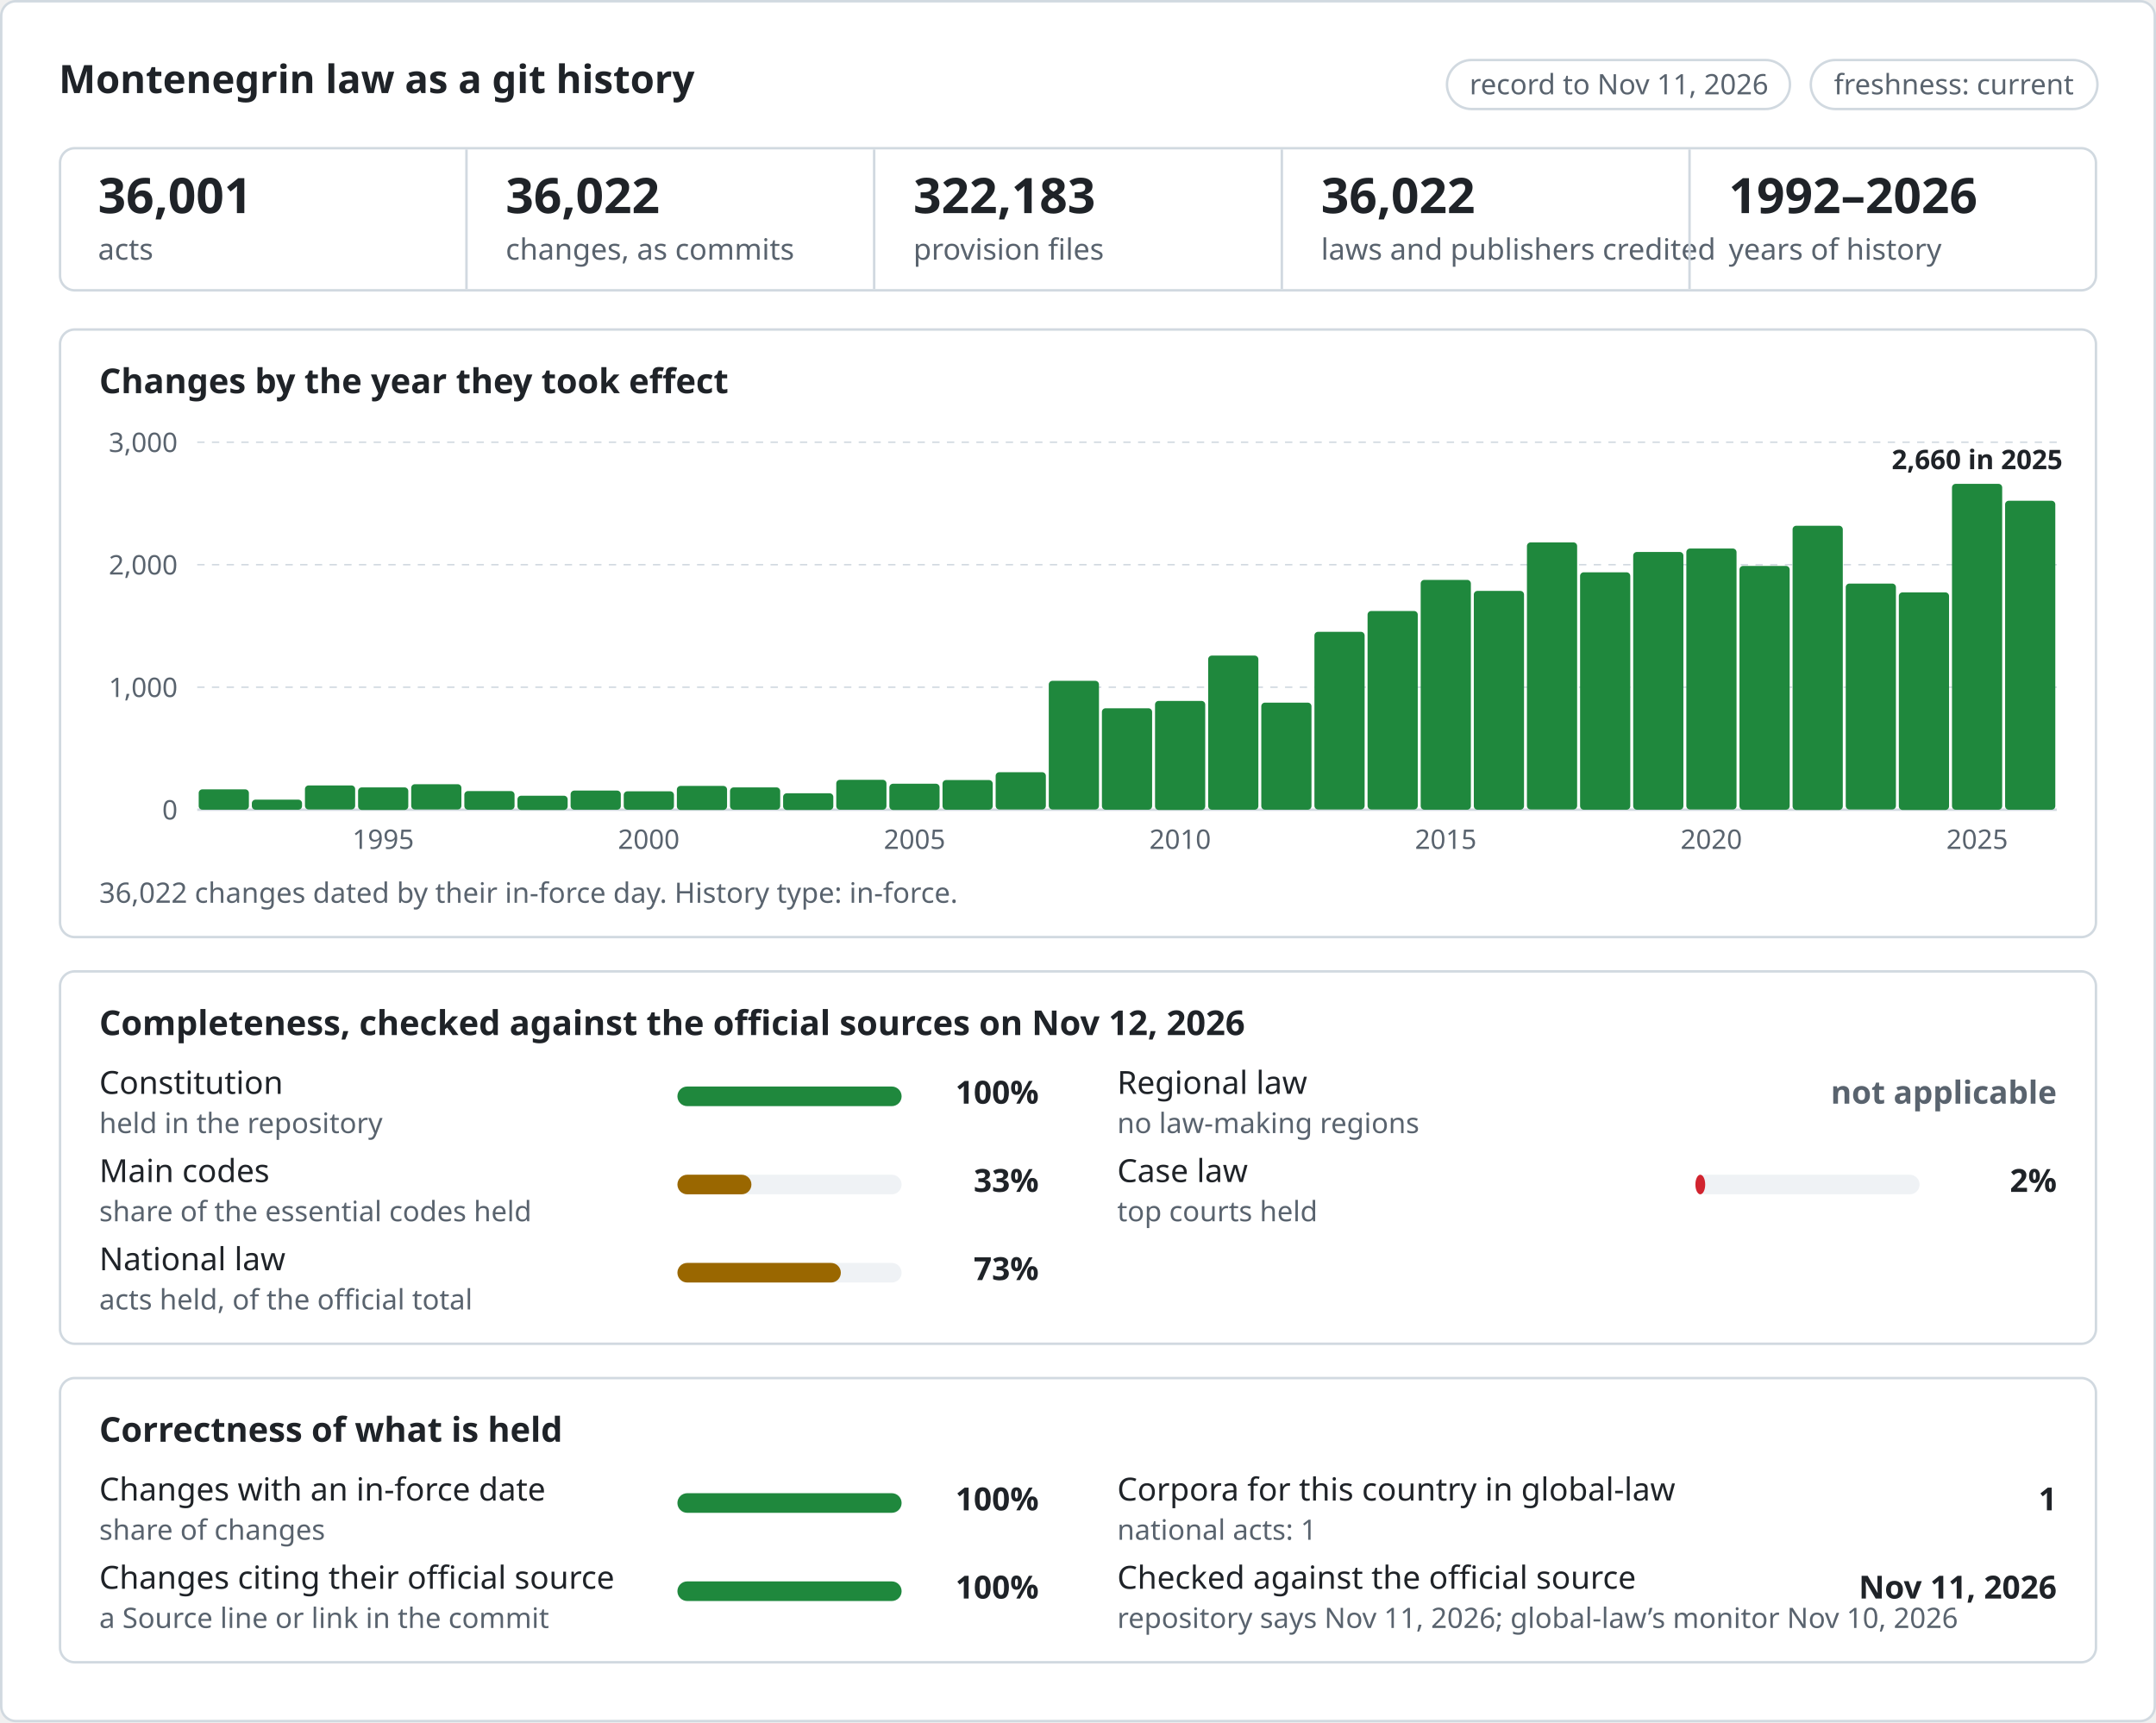
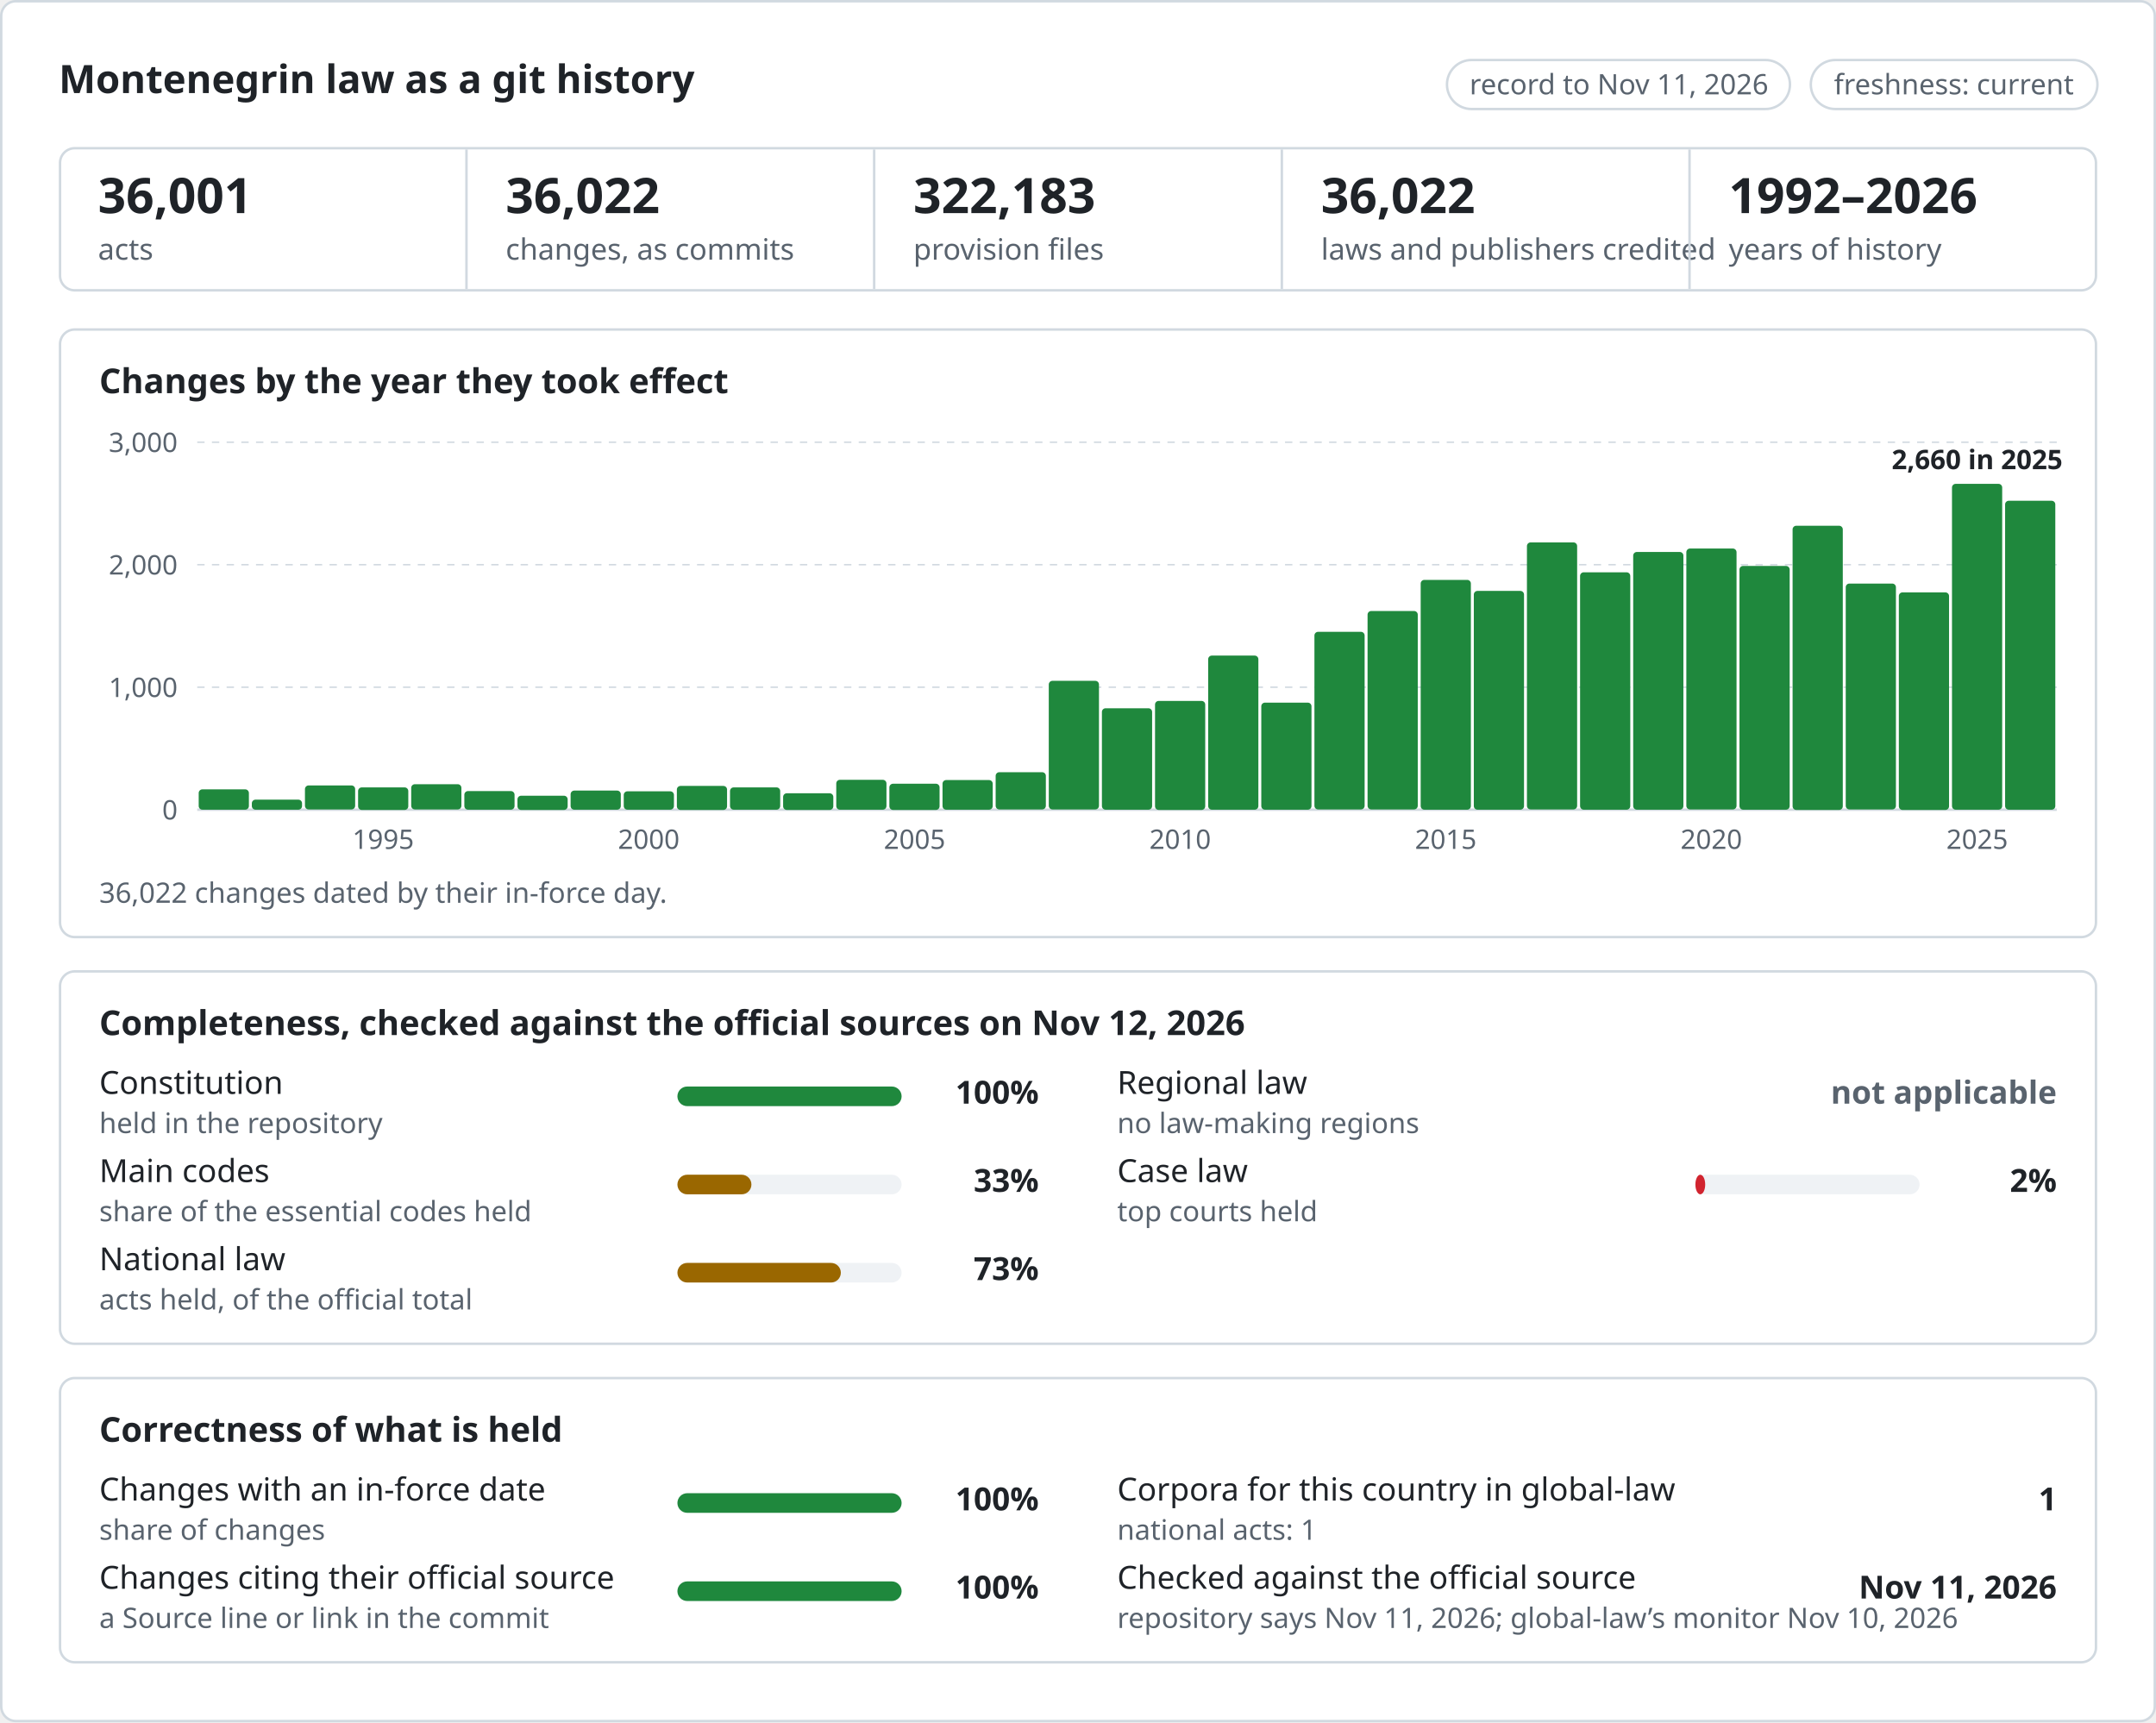
<svg xmlns="http://www.w3.org/2000/svg" width="880" height="703" viewBox="0 0 880 703" font-family="-apple-system,BlinkMacSystemFont,Segoe UI,Noto Sans,Helvetica,Arial,sans-serif">
  <rect x="0.5" y="0.5" width="879" height="702" rx="6" fill="#ffffff" stroke="#d1d9e0" />
  <text x="24" y="38" font-size="16" font-weight="600" fill="#1f2328">Montenegrin law as a git history</text>
  <rect x="590.6" y="24.5" width="140" height="20" rx="10" fill="none" stroke="#d1d9e0" />
  <text x="660.8" y="38.5" font-size="11.5" font-weight="500" text-anchor="middle" fill="#59636e">record to Nov 11, 2026</text>
  <rect x="739.1" y="24.5" width="117" height="20" rx="10" fill="none" stroke="#d1d9e0" />
  <text x="797.5" y="38.5" font-size="11.5" font-weight="500" text-anchor="middle" fill="#59636e">freshness: current</text>
  <rect x="24.5" y="60.5" width="831" height="58" rx="6" fill="#ffffff" stroke="#d1d9e0" />
  <text x="40.0" y="87" font-size="20" font-weight="600" fill="#1f2328">36,001</text>
  <text x="40.0" y="106" font-size="12" fill="#59636e">acts</text>
  <line x1="190.4" y1="61" x2="190.4" y2="118" stroke="#d1d9e0" />
  <text x="206.4" y="87" font-size="20" font-weight="600" fill="#1f2328">36,022</text>
  <text x="206.4" y="106" font-size="12" fill="#59636e">changes, as commits</text>
  <line x1="356.8" y1="61" x2="356.8" y2="118" stroke="#d1d9e0" />
  <text x="372.8" y="87" font-size="20" font-weight="600" fill="#1f2328">322,183</text>
  <text x="372.8" y="106" font-size="12" fill="#59636e">provision files</text>
  <line x1="523.2" y1="61" x2="523.2" y2="118" stroke="#d1d9e0" />
  <text x="539.2" y="87" font-size="20" font-weight="600" fill="#1f2328">36,022</text>
  <text x="539.2" y="106" font-size="12" fill="#59636e" textLength="142" lengthAdjust="spacingAndGlyphs">laws and publishers credited</text>
  <line x1="689.6" y1="61" x2="689.6" y2="118" stroke="#d1d9e0" />
  <text x="705.6" y="87" font-size="20" font-weight="600" fill="#1f2328">1992–2026</text>
  <text x="705.6" y="106" font-size="12" fill="#59636e">years of history</text>
  <rect x="24.5" y="134.5" width="831" height="248" rx="6" fill="#ffffff" stroke="#d1d9e0" />
  <text x="40.5" y="160.5" font-size="14" font-weight="600" fill="#1f2328">Changes by the year they took effect</text>
  <line x1="80.5" y1="330.5" x2="839.5" y2="330.5" stroke="#d1d9e0" stroke-width="1" />
  <text x="72.5" y="334.5" font-size="11" text-anchor="end" fill="#59636e">0</text>
  <line x1="80.5" y1="280.5" x2="839.5" y2="280.5" stroke="#d1d9e0" stroke-width="0.6" stroke-dasharray="3 3" />
  <text x="72.5" y="284.5" font-size="11" text-anchor="end" fill="#59636e">1,000</text>
  <line x1="80.5" y1="230.5" x2="839.5" y2="230.5" stroke="#d1d9e0" stroke-width="0.6" stroke-dasharray="3 3" />
  <text x="72.5" y="234.5" font-size="11" text-anchor="end" fill="#59636e">2,000</text>
  <line x1="80.5" y1="180.5" x2="839.5" y2="180.5" stroke="#d1d9e0" stroke-width="0.6" stroke-dasharray="3 3" />
  <text x="72.5" y="184.5" font-size="11" text-anchor="end" fill="#59636e">3,000</text>
  <rect x="81.10" y="322.2" width="20.49" height="8.3" rx="1.5" fill="#1f883d" />
  <rect x="102.79" y="326.4" width="20.49" height="4.1" rx="1.5" fill="#1f883d" />
  <rect x="124.47" y="320.6" width="20.49" height="9.8" rx="1.5" fill="#1f883d" />
  <rect x="146.16" y="321.4" width="20.49" height="9.2" rx="1.5" fill="#1f883d" />
  <text x="156.4" y="346.5" font-size="11" text-anchor="middle" fill="#59636e">1995</text>
  <rect x="167.84" y="320.1" width="20.49" height="10.3" rx="1.5" fill="#1f883d" />
  <rect x="189.53" y="322.9" width="20.49" height="7.6" rx="1.5" fill="#1f883d" />
  <rect x="211.21" y="324.8" width="20.49" height="5.8" rx="1.5" fill="#1f883d" />
  <rect x="232.90" y="322.7" width="20.49" height="7.8" rx="1.5" fill="#1f883d" />
  <rect x="254.59" y="323.0" width="20.49" height="7.5" rx="1.5" fill="#1f883d" />
  <text x="264.8" y="346.5" font-size="11" text-anchor="middle" fill="#59636e">2000</text>
  <rect x="276.27" y="320.8" width="20.49" height="9.8" rx="1.5" fill="#1f883d" />
  <rect x="297.96" y="321.4" width="20.49" height="9.1" rx="1.5" fill="#1f883d" />
  <rect x="319.64" y="323.8" width="20.49" height="6.8" rx="1.5" fill="#1f883d" />
  <rect x="341.33" y="318.3" width="20.49" height="12.2" rx="1.5" fill="#1f883d" />
  <rect x="363.01" y="319.9" width="20.49" height="10.7" rx="1.5" fill="#1f883d" />
  <text x="373.3" y="346.5" font-size="11" text-anchor="middle" fill="#59636e">2005</text>
  <rect x="384.70" y="318.4" width="20.49" height="12.1" rx="1.5" fill="#1f883d" />
  <rect x="406.39" y="315.2" width="20.49" height="15.2" rx="1.5" fill="#1f883d" />
  <rect x="428.07" y="277.9" width="20.49" height="52.5" rx="1.5" fill="#1f883d" />
  <rect x="449.76" y="289.1" width="20.49" height="41.4" rx="1.5" fill="#1f883d" />
  <rect x="471.44" y="286.1" width="20.49" height="44.5" rx="1.5" fill="#1f883d" />
  <text x="481.7" y="346.5" font-size="11" text-anchor="middle" fill="#59636e">2010</text>
  <rect x="493.13" y="267.6" width="20.49" height="62.9" rx="1.5" fill="#1f883d" />
  <rect x="514.81" y="286.8" width="20.49" height="43.7" rx="1.5" fill="#1f883d" />
  <rect x="536.50" y="257.9" width="20.49" height="72.5" rx="1.5" fill="#1f883d" />
  <rect x="558.19" y="249.4" width="20.49" height="81.0" rx="1.5" fill="#1f883d" />
  <rect x="579.87" y="236.7" width="20.49" height="93.8" rx="1.5" fill="#1f883d" />
  <text x="590.1" y="346.5" font-size="11" text-anchor="middle" fill="#59636e">2015</text>
  <rect x="601.56" y="241.2" width="20.49" height="89.3" rx="1.5" fill="#1f883d" />
  <rect x="623.24" y="221.4" width="20.49" height="109.0" rx="1.5" fill="#1f883d" />
  <rect x="644.93" y="233.6" width="20.49" height="96.9" rx="1.5" fill="#1f883d" />
  <rect x="666.61" y="225.3" width="20.49" height="105.2" rx="1.5" fill="#1f883d" />
  <rect x="688.30" y="223.9" width="20.49" height="106.5" rx="1.5" fill="#1f883d" />
  <text x="698.5" y="346.5" font-size="11" text-anchor="middle" fill="#59636e">2020</text>
  <rect x="709.99" y="231.0" width="20.49" height="99.5" rx="1.5" fill="#1f883d" />
  <rect x="731.67" y="214.6" width="20.49" height="116.0" rx="1.5" fill="#1f883d" />
  <rect x="753.36" y="238.2" width="20.49" height="92.2" rx="1.5" fill="#1f883d" />
  <rect x="775.04" y="241.8" width="20.49" height="88.8" rx="1.5" fill="#1f883d" />
  <rect x="796.73" y="197.5" width="20.49" height="133.0" rx="1.5" fill="#1f883d" />
  <text x="807.0" y="346.5" font-size="11" text-anchor="middle" fill="#59636e">2025</text>
  <text x="807.0" y="191.5" font-size="11" font-weight="600" text-anchor="middle" fill="#1f2328">2,660 in 2025</text>
  <rect x="818.41" y="204.4" width="20.49" height="126.1" rx="1.5" fill="#1f883d" />
-   <text x="40.5" y="368.5" font-size="11.5" fill="#59636e">36,022 changes dated by their in-force day. History type: in-force.</text>
+   <text x="40.5" y="368.5" font-size="11.5" fill="#59636e">36,022 changes dated by their in-force day.</text>
  <rect x="24.5" y="396.5" width="831" height="152" rx="6" fill="#ffffff" stroke="#d1d9e0" />
  <text x="40.5" y="422.5" font-size="14" font-weight="600" fill="#1f2328">Completeness, checked against the official sources on Nov 12, 2026</text>
  <text x="40.5" y="446.5" font-size="13" fill="#1f2328">Constitution</text>
  <text x="40.5" y="462.5" font-size="11.5" fill="#59636e">held in the repository</text>
  <g>
    <rect x="276.5" y="443.5" width="91.5" height="8" rx="4" fill="#eff2f5" />
    <rect x="276.5" y="443.5" width="91.5" height="8" rx="4" fill="#1f883d" />
  </g>
  <text x="424.0" y="450.5" font-size="13" font-weight="600" text-anchor="end" fill="#1f2328">100%</text>
  <text x="40.5" y="482.5" font-size="13" fill="#1f2328">Main codes</text>
  <text x="40.5" y="498.5" font-size="11.5" fill="#59636e">share of the essential codes held</text>
  <g>
    <rect x="276.5" y="479.5" width="91.5" height="8" rx="4" fill="#eff2f5" />
    <rect x="276.5" y="479.5" width="30.2" height="8" rx="4" fill="#9a6700" />
  </g>
  <text x="424.0" y="486.5" font-size="13" font-weight="600" text-anchor="end" fill="#1f2328">33%</text>
  <text x="40.5" y="518.5" font-size="13" fill="#1f2328">National law</text>
  <text x="40.5" y="534.5" font-size="11.5" fill="#59636e">acts held, of the official total</text>
  <g>
    <rect x="276.5" y="515.5" width="91.5" height="8" rx="4" fill="#eff2f5" />
    <rect x="276.5" y="515.5" width="66.7" height="8" rx="4" fill="#9a6700" />
  </g>
  <text x="424.0" y="522.5" font-size="13" font-weight="600" text-anchor="end" fill="#1f2328">73%</text>
  <text x="456.0" y="446.5" font-size="13" fill="#1f2328">Regional law</text>
  <text x="456.0" y="462.5" font-size="11.5" fill="#59636e">no law-making regions</text>
  <text x="839.5" y="450.5" font-size="13" font-weight="600" text-anchor="end" fill="#59636e">not applicable</text>
  <text x="456.0" y="482.5" font-size="13" fill="#1f2328">Case law</text>
  <text x="456.0" y="498.5" font-size="11.5" fill="#59636e">top courts held</text>
  <g>
    <rect x="692.0" y="479.5" width="91.5" height="8" rx="4" fill="#eff2f5" />
    <rect x="692.0" y="479.5" width="4.0" height="8" rx="4" fill="#d1242f" />
  </g>
  <text x="839.5" y="486.5" font-size="13" font-weight="600" text-anchor="end" fill="#1f2328">2%</text>
  <rect x="24.5" y="562.5" width="831" height="116" rx="6" fill="#ffffff" stroke="#d1d9e0" />
  <text x="40.5" y="588.5" font-size="14" font-weight="600" fill="#1f2328">Correctness of what is held</text>
  <text x="40.5" y="612.5" font-size="13" fill="#1f2328">Changes with an in-force date</text>
  <text x="40.5" y="628.5" font-size="11.5" fill="#59636e">share of changes</text>
  <g>
    <rect x="276.5" y="609.5" width="91.5" height="8" rx="4" fill="#eff2f5" />
    <rect x="276.5" y="609.5" width="91.5" height="8" rx="4" fill="#1f883d" />
  </g>
  <text x="424.0" y="616.5" font-size="13" font-weight="600" text-anchor="end" fill="#1f2328">100%</text>
  <text x="40.5" y="648.5" font-size="13" fill="#1f2328">Changes citing their official source</text>
  <text x="40.5" y="664.5" font-size="11.5" fill="#59636e">a Source line or link in the commit</text>
  <g>
    <rect x="276.5" y="645.5" width="91.5" height="8" rx="4" fill="#eff2f5" />
    <rect x="276.5" y="645.5" width="91.5" height="8" rx="4" fill="#1f883d" />
  </g>
  <text x="424.0" y="652.5" font-size="13" font-weight="600" text-anchor="end" fill="#1f2328">100%</text>
  <text x="456.0" y="612.5" font-size="13" fill="#1f2328">Corpora for this country in global-law</text>
  <text x="456.0" y="628.5" font-size="11.5" fill="#59636e">national acts: 1</text>
  <text x="839.5" y="616.5" font-size="13" font-weight="600" text-anchor="end" fill="#1f2328">1</text>
  <text x="456.0" y="648.5" font-size="13" fill="#1f2328">Checked against the official source</text>
  <text x="456.0" y="664.5" font-size="11.5" fill="#59636e">repository says Nov 11, 2026; global-law’s monitor Nov 10, 2026</text>
  <text x="839.5" y="652.5" font-size="13" font-weight="600" text-anchor="end" fill="#1f2328">Nov 11, 2026</text>
</svg>
